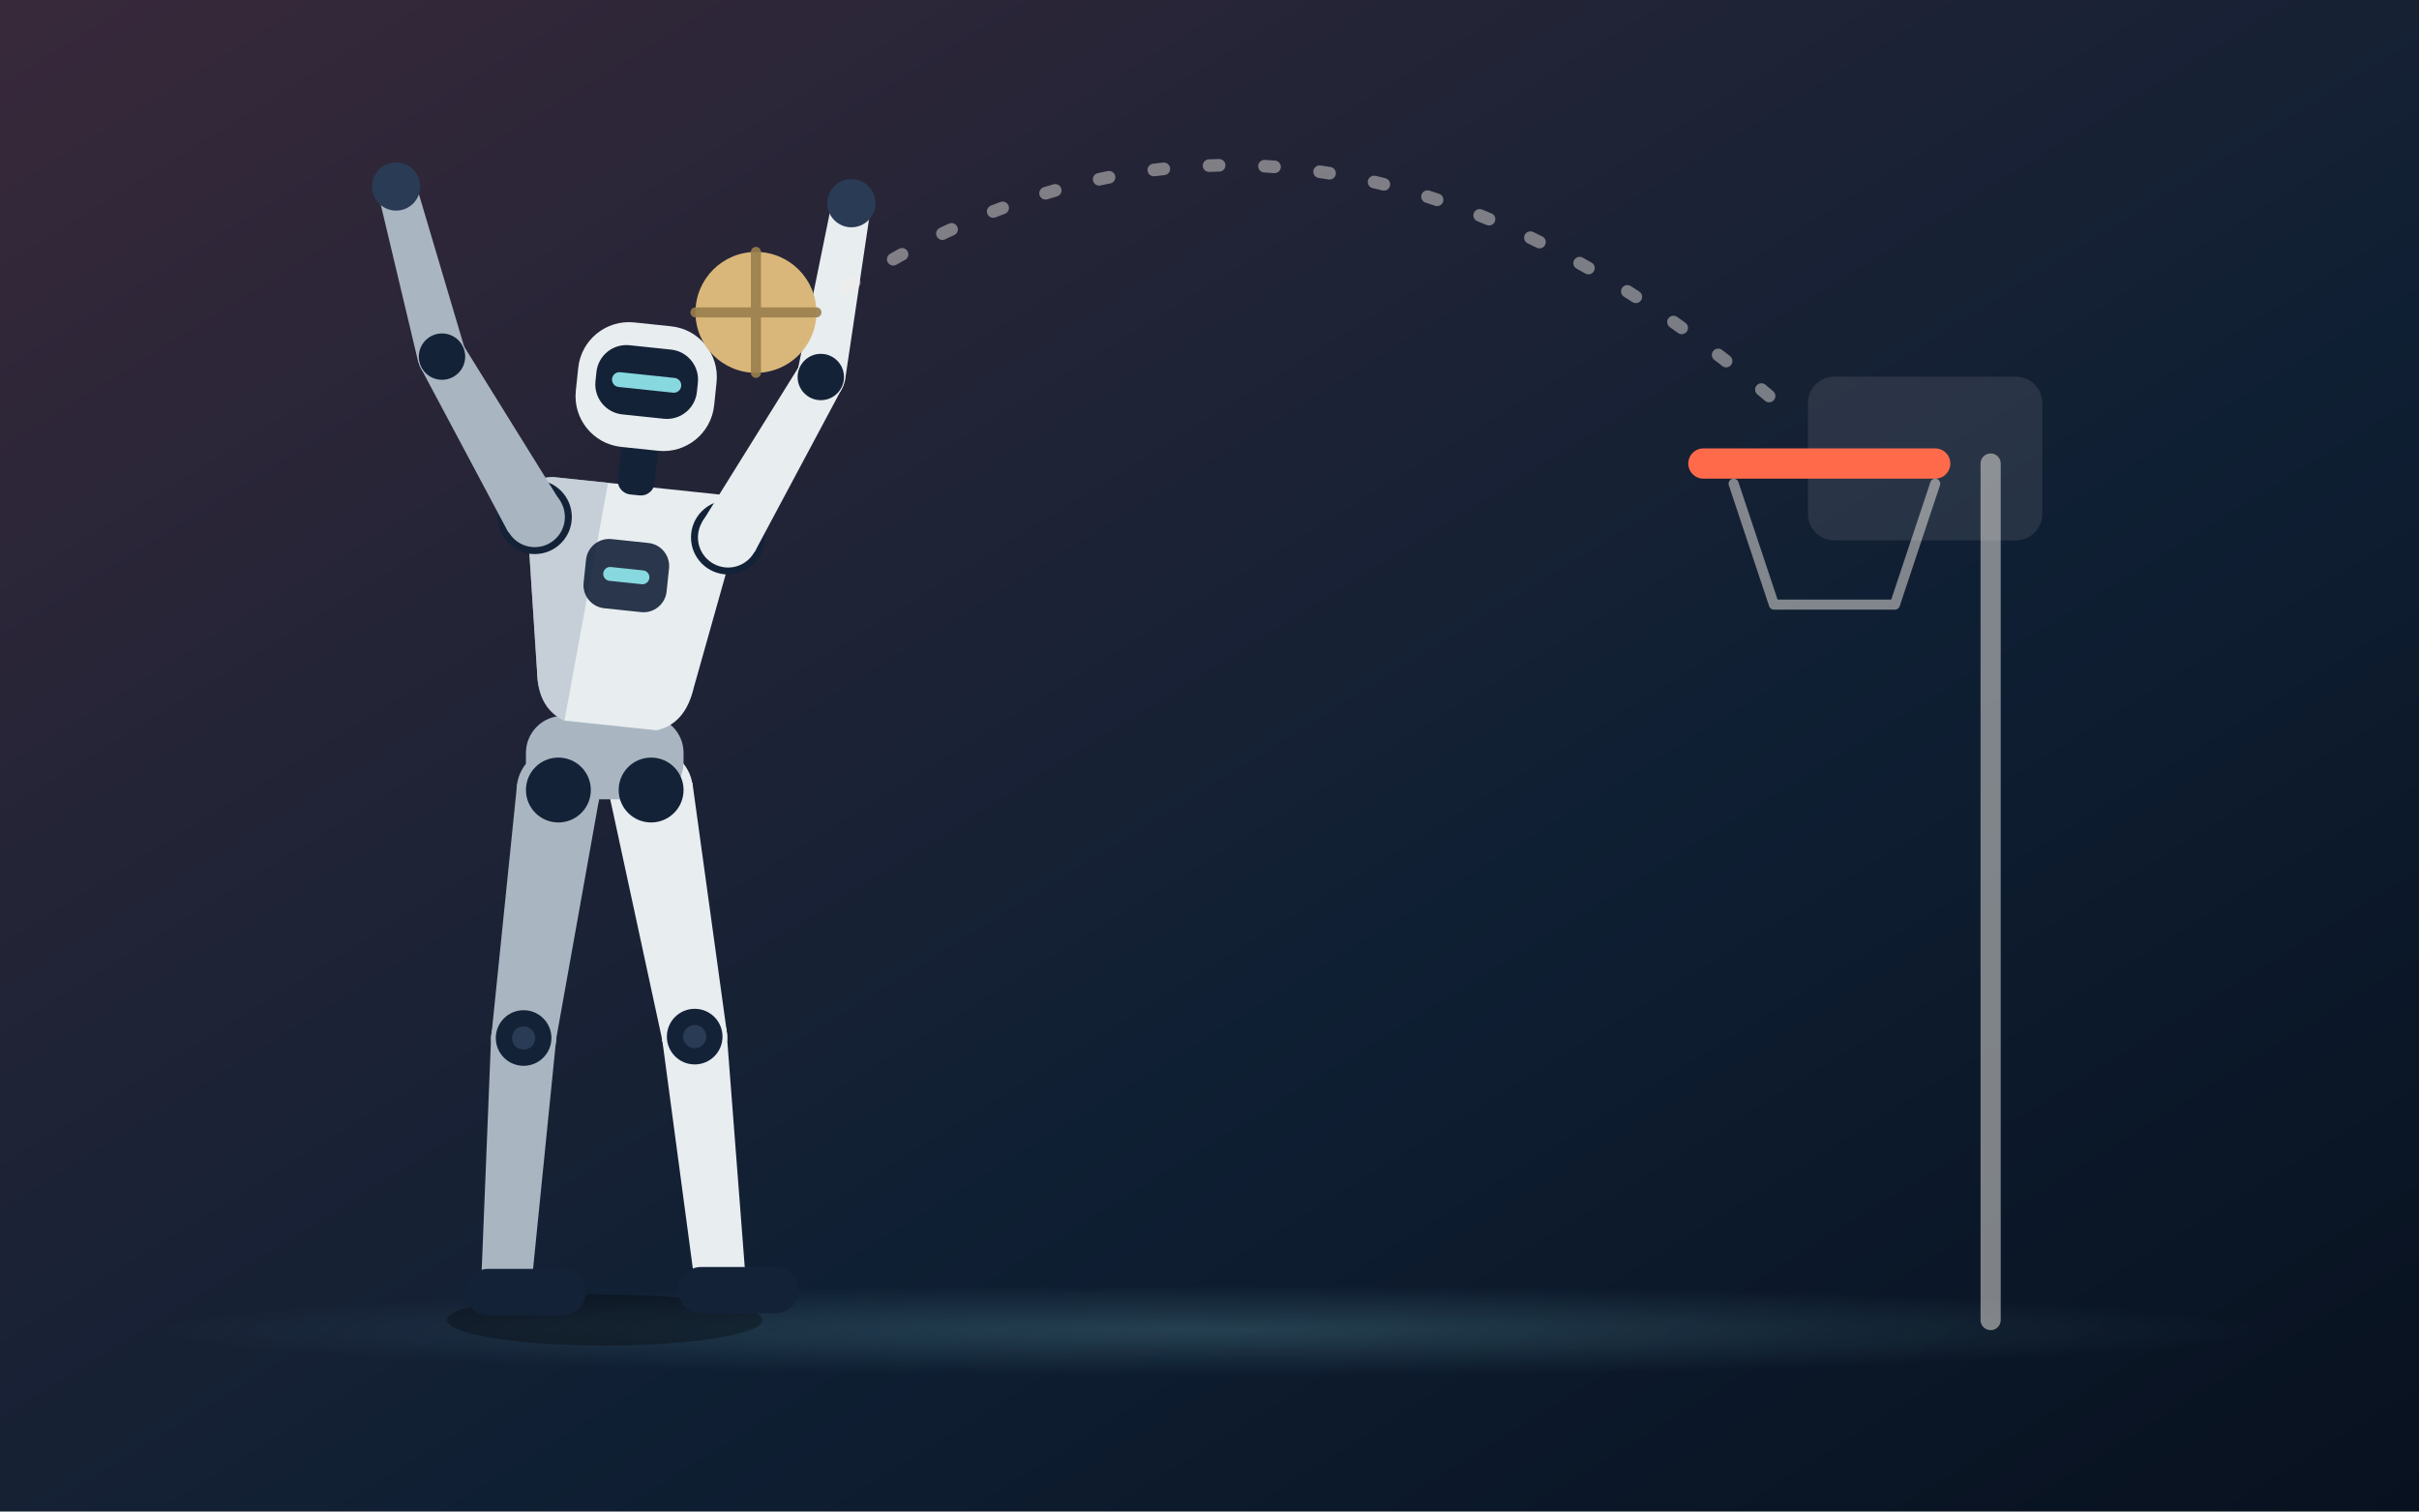
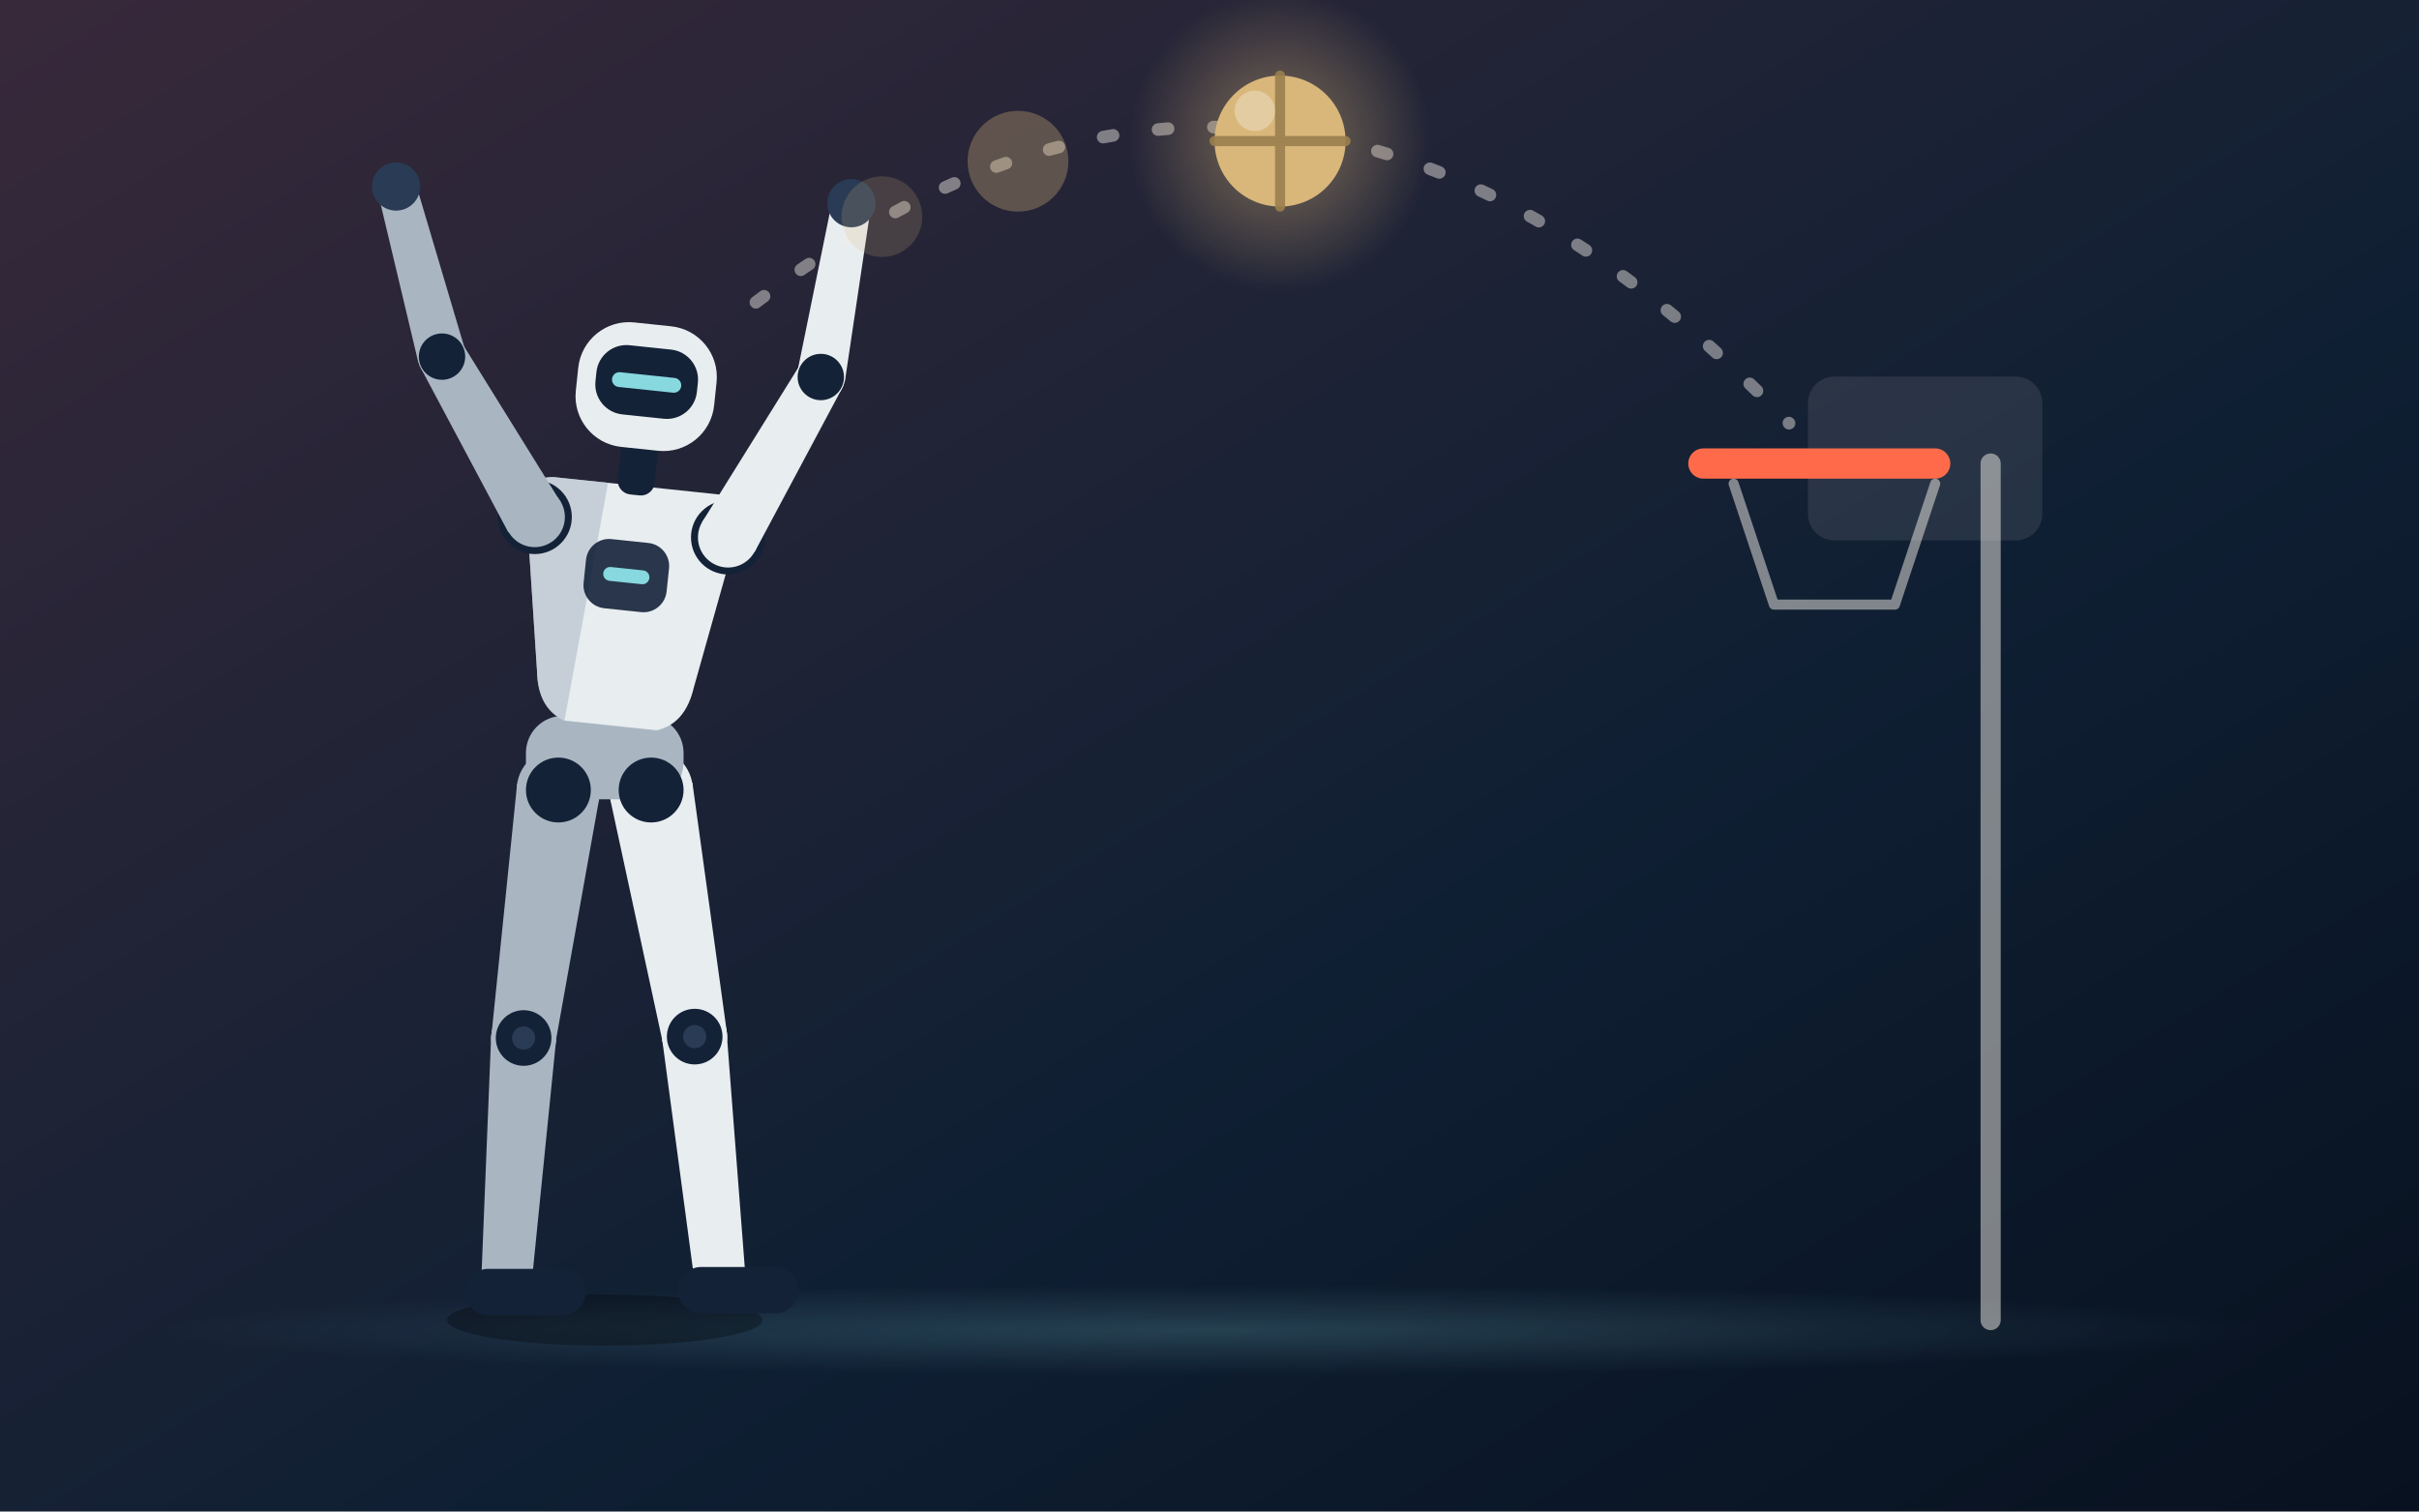
<svg xmlns="http://www.w3.org/2000/svg" viewBox="0 0 480 300" width="480" height="300">
  <defs>
    <linearGradient id="g" x1="0" y1="0" x2="1" y2="1">
      <stop offset="0" stop-color="#38293a" />
      <stop offset=".6" stop-color="#0f1f33" />
      <stop offset="1" stop-color="#08111f" />
    </linearGradient>
    <linearGradient id="gl" x1="0" y1="0" x2="1" y2="0">
      <stop offset="0" stop-color="#f2eee6" stop-opacity="0" />
      <stop offset=".5" stop-color="#f2eee6" stop-opacity=".45" />
      <stop offset="1" stop-color="#f2eee6" stop-opacity="0" />
    </linearGradient>
    <radialGradient id="rc">
      <stop offset="0" stop-color="#87d9df" stop-opacity=".55" />
      <stop offset="1" stop-color="#87d9df" stop-opacity="0" />
    </radialGradient>
    <radialGradient id="rr">
      <stop offset="0" stop-color="#ff6b4a" stop-opacity=".5" />
      <stop offset="1" stop-color="#ff6b4a" stop-opacity="0" />
    </radialGradient>
    <radialGradient id="ro">
      <stop offset="0" stop-color="#d9b77a" stop-opacity=".5" />
      <stop offset="1" stop-color="#d9b77a" stop-opacity="0" />
    </radialGradient>
    <marker id="a" markerWidth="10" markerHeight="10" refX="6" refY="5" orient="auto">
      <path d="M1.5 1.5L7.5 5L1.5 8.5" fill="none" stroke="context-stroke" stroke-width="2" stroke-linecap="round" stroke-linejoin="round" />
    </marker>
  </defs>
  <rect width="480" height="300" fill="url(#g)" />
  <g fill="none" stroke-linecap="round" stroke-linejoin="round" stroke-width="4">
    <ellipse cx="240.0" cy="264" rx="210.0" ry="9" fill="url(#rc)" opacity=".35" stroke="none" />
    <path d="M30 262H450" stroke="url(#gl)" stroke-width="3" />
    <g transform="translate(120 154.96) scale(0.92)" opacity="1" stroke="none">
      <ellipse cx="0" cy="116.348" rx="34" ry="5.5" fill="#000" opacity=".3" />
      <path d="M-18.9 0.7L-24.4 54.5L-10.6 56.4L-1.1 3.3z" fill="#a9b6c2" stroke="none" />
      <circle cx="-10.0" cy="2.0" r="9" fill="#a9b6c2" stroke="none" />
      <circle cx="-17.5" cy="55.5" r="7" fill="#a9b6c2" stroke="none" />
      <path d="M-24.5 55.0L-26.6 107.0L-15.7 107.7L-10.5 56.0z" fill="#a9b6c2" stroke="none" />
      <circle cx="-17.5" cy="55.5" r="7" fill="#a9b6c2" stroke="none" />
      <circle cx="-21.1" cy="107.3" r="5.5" fill="#a9b6c2" stroke="none" />
      <circle cx="-17.5" cy="55.5" r="6" fill="#142238" />
      <circle cx="-17.5" cy="55.5" r="2.5" fill="#2a3b55" />
      <rect x="-30.1" y="105.3" width="26" height="10" rx="5" fill="#142238" />
      <path d="M1.1 3.6L12.5 56.4L26.3 54.0L18.9 0.4z" fill="#e8edf0" stroke="none" />
      <circle cx="10.0" cy="2.0" r="9" fill="#e8edf0" stroke="none" />
      <circle cx="19.4" cy="55.2" r="7" fill="#e8edf0" stroke="none" />
      <path d="M12.4 55.9L19.3 107.5L30.3 106.3L26.3 54.4z" fill="#e8edf0" stroke="none" />
      <circle cx="19.4" cy="55.2" r="7" fill="#e8edf0" stroke="none" />
      <circle cx="24.8" cy="106.9" r="5.5" fill="#e8edf0" stroke="none" />
      <circle cx="19.4" cy="55.2" r="6" fill="#142238" />
      <circle cx="19.4" cy="55.2" r="2.5" fill="#2a3b55" />
      <rect x="15.8" y="104.9" width="26" height="10" rx="5" fill="#142238" />
      <rect x="-17" y="-14" width="34" height="18" rx="8" fill="#a9b6c2" />
      <circle cx="-10" cy="2" r="7" fill="#142238" />
      <circle cx="10" cy="2" r="7" fill="#142238" />
      <g transform="rotate(6)">
        <path d="M-23 -57Q-25 -63 -18 -64H18Q25 -63 23 -57L17 -22Q16 -14 10 -12H-10Q-16 -14 -17 -22z" fill="#e8edf0" />
        <path d="M-23 -57Q-25 -63 -18 -64H-6L-10 -12H-10Q-16 -14 -17 -22z" fill="#a9b6c2" opacity=".55" />
        <rect x="-9" y="-52" width="18" height="15" rx="5" fill="#142238" opacity=".9" />
        <rect x="-5" y="-46" width="10" height="3" rx="1.5" fill="#87d9df" />
        <rect x="-4" y="-74" width="8" height="12" rx="3" fill="#142238" />
        <g transform="rotate(0 0 -80)">
          <rect x="-15" y="-99" width="30" height="27" rx="11" fill="#e8edf0" />
          <rect x="-11" y="-94" width="22" height="15" rx="6.5" fill="#142238" />
          <rect x="-7.5" y="-88" width="15" height="3.2" rx="1.6" fill="#87d9df" />
        </g>
      </g>
      <circle cx="-15.1" cy="-56.9" r="8" fill="#142238" />
      <path d="M-9.5 -60.1L-30.6 -94.1L-39.6 -88.9L-20.8 -53.6z" fill="#a9b6c2" stroke="none" />
      <circle cx="-15.1" cy="-56.9" r="6.5" fill="#a9b6c2" stroke="none" />
      <circle cx="-35.1" cy="-91.5" r="5.2" fill="#a9b6c2" stroke="none" />
      <path d="M-30.1 -92.9L-40.9 -129.3L-49.0 -127.2L-40.2 -90.2z" fill="#a9b6c2" stroke="none" />
      <circle cx="-35.1" cy="-91.5" r="5.2" fill="#a9b6c2" stroke="none" />
      <circle cx="-45.0" cy="-128.2" r="4.2" fill="#a9b6c2" stroke="none" />
      <circle cx="-35.1" cy="-91.5" r="5" fill="#142238" />
      <circle cx="-45.0" cy="-128.2" r="5.2" fill="#2a3b55" />
      <circle cx="26.6" cy="-52.5" r="8" fill="#142238" />
      <path d="M32.3 -49.3L51.1 -84.5L42.1 -89.7L21.0 -55.8z" fill="#e8edf0" stroke="none" />
      <circle cx="26.6" cy="-52.5" r="6.5" fill="#e8edf0" stroke="none" />
      <circle cx="46.6" cy="-87.1" r="5.2" fill="#e8edf0" stroke="none" />
      <path d="M51.8 -86.2L57.4 -123.8L49.1 -125.3L41.5 -88.0z" fill="#e8edf0" stroke="none" />
      <circle cx="46.6" cy="-87.1" r="5.2" fill="#e8edf0" stroke="none" />
      <circle cx="53.2" cy="-124.6" r="4.2" fill="#e8edf0" stroke="none" />
      <circle cx="46.6" cy="-87.1" r="5" fill="#142238" />
      <circle cx="53.2" cy="-124.6" r="5.2" fill="#2a3b55" />
    </g>
-     <path d="M150 70Q250 -10 355 82" stroke="#f2eee6" stroke-width="2.5" opacity="0.45" fill="none" stroke-dasharray="2 9" />
-     <circle cx="150" cy="62" r="12" fill="#d9b77a" opacity="1" stroke="none" stroke-width="4" />
-     <path d="M138 62h24M150 50v24" stroke="#9a7e4d" stroke-width="2" opacity="0.9" fill="none" />
+     <path d="M150 60Q255 -20 355 84" stroke="#f2eee6" stroke-width="2.5" opacity="0.45" fill="none" stroke-dasharray="2 9" />
+     <circle cx="175" cy="43" r="8" fill="#d9b77a" opacity="0.18" stroke="none" stroke-width="4" />
+     <circle cx="202" cy="32" r="10" fill="#d9b77a" opacity="0.32" stroke="none" stroke-width="4" />
+     <circle cx="254" cy="28" r="30" fill="url(#ro)" stroke="none" />
+     <circle cx="254" cy="28" r="13" fill="#d9b77a" opacity="1" stroke="none" stroke-width="4" />
+     <path d="M241 28h26M254 15v26" stroke="#9a7e4d" stroke-width="2" opacity="0.9" fill="none" />
+     <circle cx="249" cy="22" r="4" fill="#fff" opacity="0.3" stroke="none" stroke-width="4" />
    <path d="M395 262L395 92" stroke="#f2eee6" stroke-width="4" opacity="0.5" />
    <rect x="360" y="76" width="44" height="30" rx="4" fill="#f2eee6" opacity="0.1" stroke="#f2eee6" stroke-width="2.5" />
    <path d="M338 92h46" stroke="#ff6b4a" stroke-width="6" opacity="1" fill="none" />
    <path d="M344 96l8 24h24l8 -24" stroke="#f2eee6" stroke-width="2" opacity="0.5" fill="none" />
  </g>
</svg>
